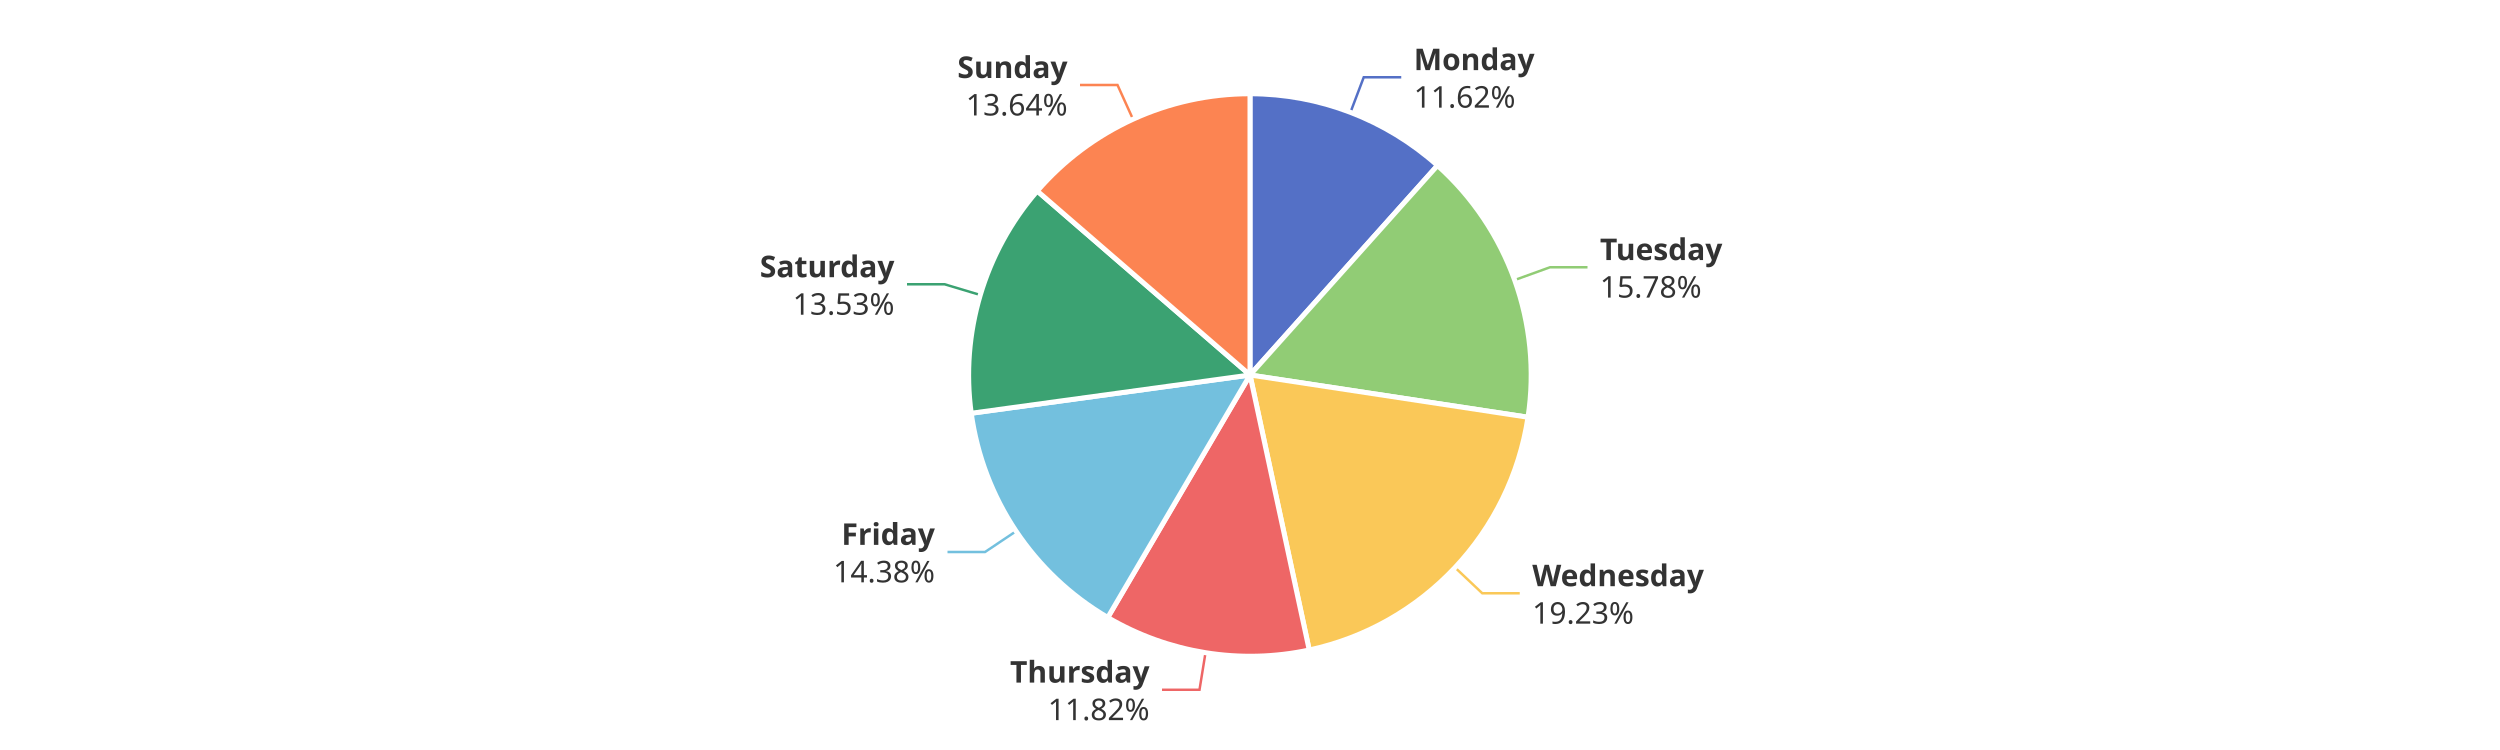
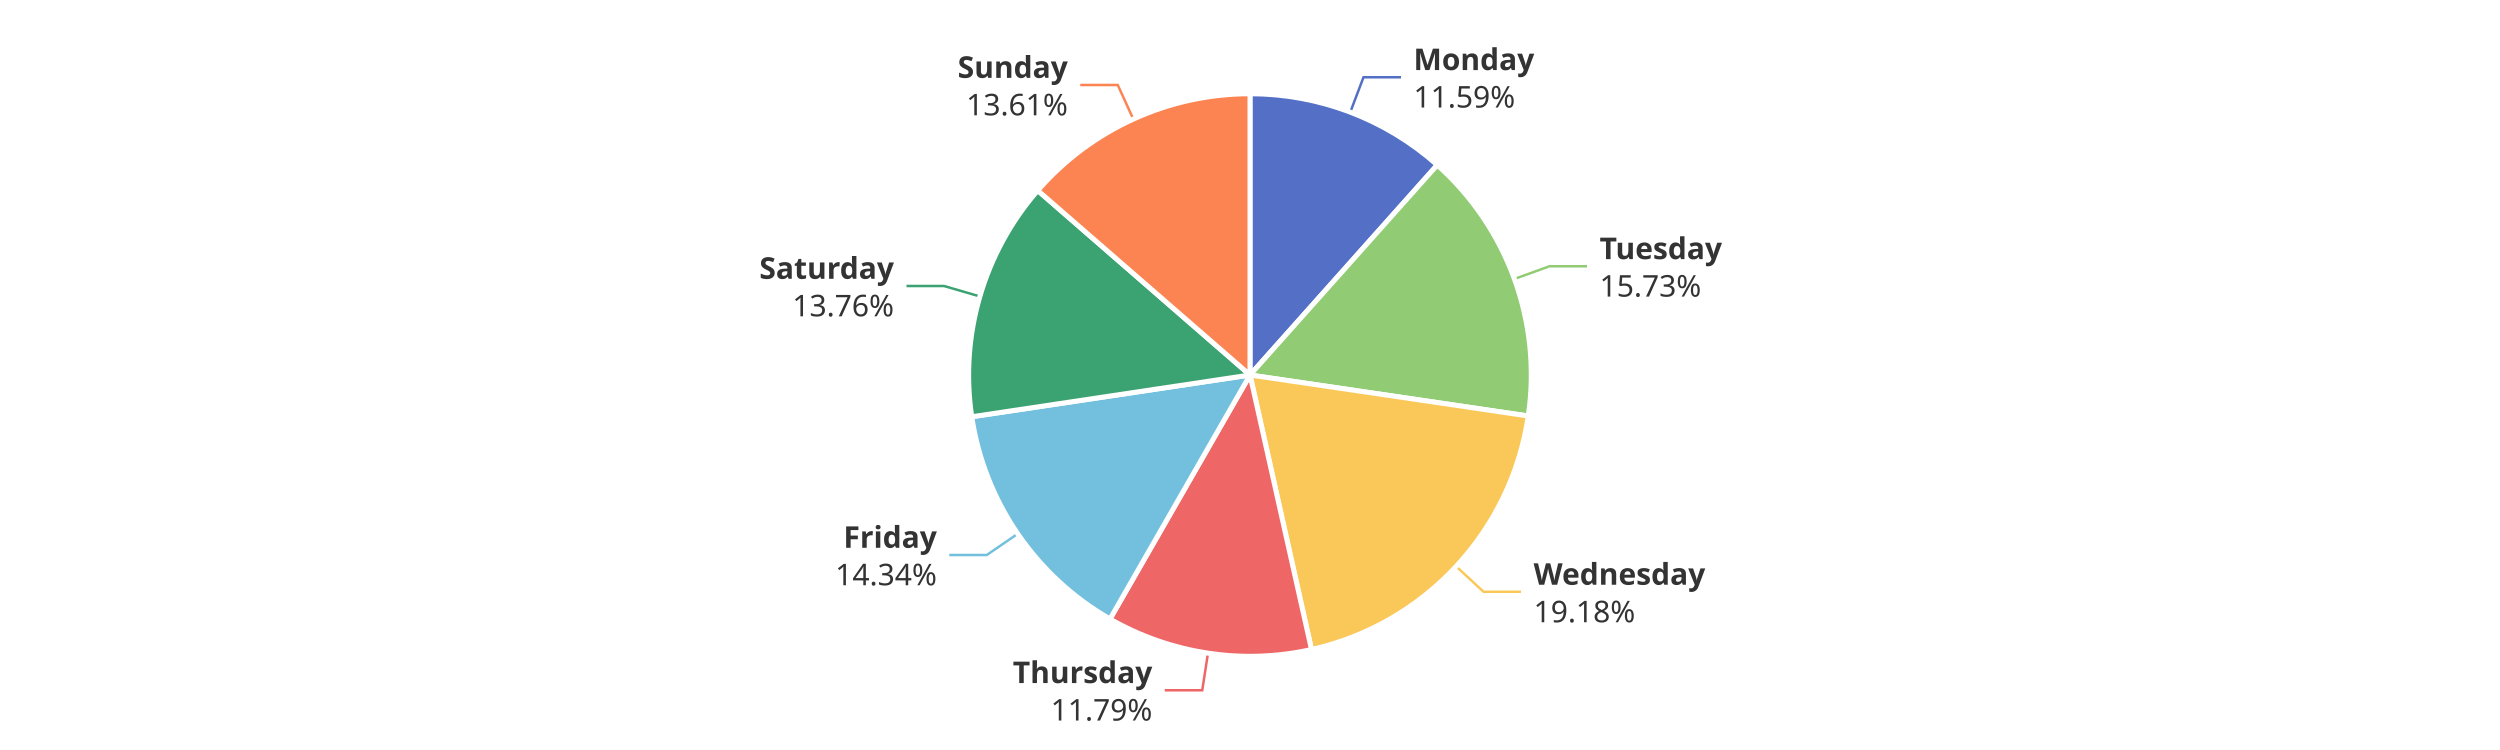
<svg xmlns="http://www.w3.org/2000/svg" width="1000" height="300" version="1.1" baseProfile="full" viewBox="0 0 1000 300">
  <rect width="1000" height="300" x="0" y="0" id="0" fill="#ffffff" />
-   <polyline points="540.2 44.9 545.5 30.9 560.5 30.9" fill="none" stroke="#5470c6" />
-   <polyline points="605.9 112 620 106.9 635 106.9" fill="none" stroke="#91cc75" />
-   <polyline points="582 227 592.9 237.3 607.9 237.3" fill="none" stroke="#fac858" />
-   <polyline points="482.2 261.1 479.8 275.9 464.8 275.9" fill="none" stroke="#ee6666" />
-   <polyline points="406.4 212.5 394 220.8 379 220.8" fill="none" stroke="#73c0de" />
-   <polyline points="392.1 118 377.8 113.7 362.8 113.7" fill="none" stroke="#3ba272" />
-   <polyline points="453.2 47.7 447 34 432 34" fill="none" stroke="#fc8452" />
-   <path d="M500 37.5A112.5 112.5 0 0 1 575 66.2L500 150Z" fill="#5470c6" stroke="#fff" stroke-width="2" stroke-linejoin="round" />
-   <path d="M575 66.2A112.5 112.5 0 0 1 611.2 166.9L500 150Z" fill="#91cc75" stroke="#fff" stroke-width="2" stroke-linejoin="round" />
-   <path d="M611.2 166.9A112.5 112.5 0 0 1 523.7 260L500 150Z" fill="#fac858" stroke="#fff" stroke-width="2" stroke-linejoin="round" />
-   <path d="M523.7 260A112.5 112.5 0 0 1 443.1 247L500 150Z" fill="#ee6666" stroke="#fff" stroke-width="2" stroke-linejoin="round" />
-   <path d="M443.1 247A112.5 112.5 0 0 1 388.5 165.3L500 150Z" fill="#73c0de" stroke="#fff" stroke-width="2" stroke-linejoin="round" />
-   <path d="M388.5 165.3A112.5 112.5 0 0 1 414.9 76.4L500 150Z" fill="#3ba272" stroke="#fff" stroke-width="2" stroke-linejoin="round" />
-   <path d="M414.9 76.4A112.5 112.5 0 0 1 500 37.5L500 150Z" fill="#fc8452" stroke="#fff" stroke-width="2" stroke-linejoin="round" />
-   <path d="M0 -15l42.8 0l0 30l-42.8 0Z" transform="translate(565.5261 30.905)" fill="none" />
-   <text dominant-baseline="central" text-anchor="start" style="font-size:12px;font-family:sans-serif;font-weight:bold;" y="-7.5" transform="translate(565.5261 30.905)" fill="#333" stroke="rgb(255,255,255)" stroke-width="2" paint-order="stroke" stroke-miterlimit="2">Monday</text>
-   <text dominant-baseline="central" text-anchor="start" style="font-size:12px;font-family:sans-serif;" y="7.5" transform="translate(565.5261 30.905)" fill="#333" stroke="rgb(255,255,255)" stroke-width="2" paint-order="stroke" stroke-miterlimit="2">11.62%</text>
-   <path d="M0 -15l46.2 0l0 30l-46.2 0Z" transform="translate(639.9864 106.878)" fill="none" />
-   <text dominant-baseline="central" text-anchor="start" style="font-size:12px;font-family:sans-serif;font-weight:bold;" y="-7.5" transform="translate(639.9864 106.878)" fill="#333" stroke="rgb(255,255,255)" stroke-width="2" paint-order="stroke" stroke-miterlimit="2">Tuesday</text>
-   <text dominant-baseline="central" text-anchor="start" style="font-size:12px;font-family:sans-serif;" y="7.5" transform="translate(639.9864 106.878)" fill="#333" stroke="rgb(255,255,255)" stroke-width="2" paint-order="stroke" stroke-miterlimit="2">15.78%</text>
-   <path d="M0 -15l63.6 0l0 30l-63.6 0Z" transform="translate(612.9029 237.323)" fill="none" />
-   <text dominant-baseline="central" text-anchor="start" style="font-size:12px;font-family:sans-serif;font-weight:bold;" y="-7.5" transform="translate(612.9029 237.323)" fill="#333" stroke="rgb(255,255,255)" stroke-width="2" paint-order="stroke" stroke-miterlimit="2">Wednesday</text>
-   <text dominant-baseline="central" text-anchor="start" style="font-size:12px;font-family:sans-serif;" y="7.5" transform="translate(612.9029 237.323)" fill="#333" stroke="rgb(255,255,255)" stroke-width="2" paint-order="stroke" stroke-miterlimit="2">19.23%</text>
-   <path d="M-50.2 -15l50.2 0l0 30l-50.2 0Z" transform="translate(459.8133 275.8918)" fill="none" />
-   <text dominant-baseline="central" text-anchor="end" style="font-size:12px;font-family:sans-serif;font-weight:bold;" y="-7.5" transform="translate(459.8133 275.8918)" fill="#333" stroke="rgb(255,255,255)" stroke-width="2" paint-order="stroke" stroke-miterlimit="2">Thursday</text>
-   <text dominant-baseline="central" text-anchor="end" style="font-size:12px;font-family:sans-serif;" y="7.5" transform="translate(459.8133 275.8918)" fill="#333" stroke="rgb(255,255,255)" stroke-width="2" paint-order="stroke" stroke-miterlimit="2">11.82%</text>
-   <path d="M-40.9 -15l40.9 0l0 30l-40.9 0Z" transform="translate(373.9515 220.7811)" fill="none" />
-   <text dominant-baseline="central" text-anchor="end" style="font-size:12px;font-family:sans-serif;font-weight:bold;" y="-7.5" transform="translate(373.9515 220.7811)" fill="#333" stroke="rgb(255,255,255)" stroke-width="2" paint-order="stroke" stroke-miterlimit="2">Friday</text>
-   <text dominant-baseline="central" text-anchor="end" style="font-size:12px;font-family:sans-serif;" y="7.5" transform="translate(373.9515 220.7811)" fill="#333" stroke="rgb(255,255,255)" stroke-width="2" paint-order="stroke" stroke-miterlimit="2">14.38%</text>
-   <path d="M-48.2 -15l48.2 0l0 30l-48.2 0Z" transform="translate(357.7678 113.7298)" fill="none" />
-   <text dominant-baseline="central" text-anchor="end" style="font-size:12px;font-family:sans-serif;font-weight:bold;" y="-7.5" transform="translate(357.7678 113.7298)" fill="#333" stroke="rgb(255,255,255)" stroke-width="2" paint-order="stroke" stroke-miterlimit="2">Saturday</text>
-   <text dominant-baseline="central" text-anchor="end" style="font-size:12px;font-family:sans-serif;" y="7.5" transform="translate(357.7678 113.7298)" fill="#333" stroke="rgb(255,255,255)" stroke-width="2" paint-order="stroke" stroke-miterlimit="2">13.53%</text>
-   <path d="M-40.9 -15l40.9 0l0 30l-40.9 0Z" transform="translate(427.0114 34.0325)" fill="none" />
-   <text dominant-baseline="central" text-anchor="end" style="font-size:12px;font-family:sans-serif;font-weight:bold;" y="-7.5" transform="translate(427.0114 34.0325)" fill="#333" stroke="rgb(255,255,255)" stroke-width="2" paint-order="stroke" stroke-miterlimit="2">Sunday</text>
-   <text dominant-baseline="central" text-anchor="end" style="font-size:12px;font-family:sans-serif;" y="7.5" transform="translate(427.0114 34.0325)" fill="#333" stroke="rgb(255,255,255)" stroke-width="2" paint-order="stroke" stroke-miterlimit="2">13.64%</text>
+   <polyline points="540.1 44.9 545.4 30.9 560.4 30.9" fill="none" stroke="#5470c6" />
+   <polyline points="605.7 111.6 619.8 106.5 634.8 106.5" fill="none" stroke="#91cc75" />
+   <polyline points="582.4 226.5 593.4 236.7 608.4 236.7" fill="none" stroke="#fac858" />
+   <polyline points="483.2 261.2 480.9 276.1 465.9 276.1" fill="none" stroke="#ee6666" />
+   <polyline points="407.1 213.5 394.7 222 379.7 222" fill="none" stroke="#73c0de" />
+   <polyline points="392 118.6 377.6 114.4 362.6 114.4" fill="none" stroke="#3ba272" />
+   <polyline points="453.3 47.6 447.1 34 432.1 34" fill="none" stroke="#fc8452" />
+   <path d="M500 37.5A112.5 112.5 0 0 1 574.9 66L500 150Z" fill="#5470c6" stroke="#fff" stroke-width="2" stroke-linejoin="round" />
+   <path d="M574.9 66A112.5 112.5 0 0 1 611.3 166.4L500 150Z" fill="#91cc75" stroke="#fff" stroke-width="2" stroke-linejoin="round" />
+   <path d="M611.3 166.4A112.5 112.5 0 0 1 524.6 259.8L500 150Z" fill="#fac858" stroke="#fff" stroke-width="2" stroke-linejoin="round" />
+   <path d="M524.6 259.8A112.5 112.5 0 0 1 444 247.6L500 150Z" fill="#ee6666" stroke="#fff" stroke-width="2" stroke-linejoin="round" />
+   <path d="M444 247.6A112.5 112.5 0 0 1 388.7 166.7L500 150Z" fill="#73c0de" stroke="#fff" stroke-width="2" stroke-linejoin="round" />
+   <path d="M388.7 166.7A112.5 112.5 0 0 1 415.1 76.2L500 150Z" fill="#3ba272" stroke="#fff" stroke-width="2" stroke-linejoin="round" />
+   <path d="M415.1 76.2A112.5 112.5 0 0 1 500 37.5L500 150Z" fill="#fc8452" stroke="#fff" stroke-width="2" stroke-linejoin="round" />
+   <path d="M0 -15l42.8 0l0 30l-42.8 0Z" transform="translate(565.4094 30.8604)" fill="none" />
+   <text dominant-baseline="central" text-anchor="start" style="font-size:12px;font-family:sans-serif;font-weight:bold;" y="-7.5" transform="translate(565.4094 30.8604)" fill="#333" stroke="rgb(255,255,255)" stroke-width="2" paint-order="stroke" stroke-miterlimit="2">Monday</text>
+   <text dominant-baseline="central" text-anchor="start" style="font-size:12px;font-family:sans-serif;" y="7.5" transform="translate(565.4094 30.8604)" fill="#333" stroke="rgb(255,255,255)" stroke-width="2" paint-order="stroke" stroke-miterlimit="2">11.59%</text>
+   <path d="M0 -15l46.2 0l0 30l-46.2 0Z" transform="translate(639.845 106.4866)" fill="none" />
+   <text dominant-baseline="central" text-anchor="start" style="font-size:12px;font-family:sans-serif;font-weight:bold;" y="-7.5" transform="translate(639.845 106.4866)" fill="#333" stroke="rgb(255,255,255)" stroke-width="2" paint-order="stroke" stroke-miterlimit="2">Tuesday</text>
+   <text dominant-baseline="central" text-anchor="start" style="font-size:12px;font-family:sans-serif;" y="7.5" transform="translate(639.845 106.4866)" fill="#333" stroke="rgb(255,255,255)" stroke-width="2" paint-order="stroke" stroke-miterlimit="2">15.73%</text>
+   <path d="M0 -15l63.6 0l0 30l-63.6 0Z" transform="translate(613.4427 236.7451)" fill="none" />
+   <text dominant-baseline="central" text-anchor="start" style="font-size:12px;font-family:sans-serif;font-weight:bold;" y="-7.5" transform="translate(613.4427 236.7451)" fill="#333" stroke="rgb(255,255,255)" stroke-width="2" paint-order="stroke" stroke-miterlimit="2">Wednesday</text>
+   <text dominant-baseline="central" text-anchor="start" style="font-size:12px;font-family:sans-serif;" y="7.5" transform="translate(613.4427 236.7451)" fill="#333" stroke="rgb(255,255,255)" stroke-width="2" paint-order="stroke" stroke-miterlimit="2">19.18%</text>
+   <path d="M-50.2 -15l50.2 0l0 30l-50.2 0Z" transform="translate(460.9235 276.0648)" fill="none" />
+   <text dominant-baseline="central" text-anchor="end" style="font-size:12px;font-family:sans-serif;font-weight:bold;" y="-7.5" transform="translate(460.9235 276.0648)" fill="#333" stroke="rgb(255,255,255)" stroke-width="2" paint-order="stroke" stroke-miterlimit="2">Thursday</text>
+   <text dominant-baseline="central" text-anchor="end" style="font-size:12px;font-family:sans-serif;" y="7.5" transform="translate(460.9235 276.0648)" fill="#333" stroke="rgb(255,255,255)" stroke-width="2" paint-order="stroke" stroke-miterlimit="2">11.79%</text>
+   <path d="M-40.9 -15l40.9 0l0 30l-40.9 0Z" transform="translate(374.7433 221.9533)" fill="none" />
+   <text dominant-baseline="central" text-anchor="end" style="font-size:12px;font-family:sans-serif;font-weight:bold;" y="-7.5" transform="translate(374.7433 221.9533)" fill="#333" stroke="rgb(255,255,255)" stroke-width="2" paint-order="stroke" stroke-miterlimit="2">Friday</text>
+   <text dominant-baseline="central" text-anchor="end" style="font-size:12px;font-family:sans-serif;" y="7.5" transform="translate(374.7433 221.9533)" fill="#333" stroke="rgb(255,255,255)" stroke-width="2" paint-order="stroke" stroke-miterlimit="2">14.34%</text>
+   <path d="M-48.2 -15l48.2 0l0 30l-48.2 0Z" transform="translate(357.5803 114.3675)" fill="none" />
+   <text dominant-baseline="central" text-anchor="end" style="font-size:12px;font-family:sans-serif;font-weight:bold;" y="-7.5" transform="translate(357.5803 114.3675)" fill="#333" stroke="rgb(255,255,255)" stroke-width="2" paint-order="stroke" stroke-miterlimit="2">Saturday</text>
+   <text dominant-baseline="central" text-anchor="end" style="font-size:12px;font-family:sans-serif;" y="7.5" transform="translate(357.5803 114.3675)" fill="#333" stroke="rgb(255,255,255)" stroke-width="2" paint-order="stroke" stroke-miterlimit="2">13.76%</text>
+   <path d="M-40.9 -15l40.9 0l0 30l-40.9 0Z" transform="translate(427.1257 33.9804)" fill="none" />
+   <text dominant-baseline="central" text-anchor="end" style="font-size:12px;font-family:sans-serif;font-weight:bold;" y="-7.5" transform="translate(427.1257 33.9804)" fill="#333" stroke="rgb(255,255,255)" stroke-width="2" paint-order="stroke" stroke-miterlimit="2">Sunday</text>
+   <text dominant-baseline="central" text-anchor="end" style="font-size:12px;font-family:sans-serif;" y="7.5" transform="translate(427.1257 33.9804)" fill="#333" stroke="rgb(255,255,255)" stroke-width="2" paint-order="stroke" stroke-miterlimit="2">13.61%</text>
</svg>
